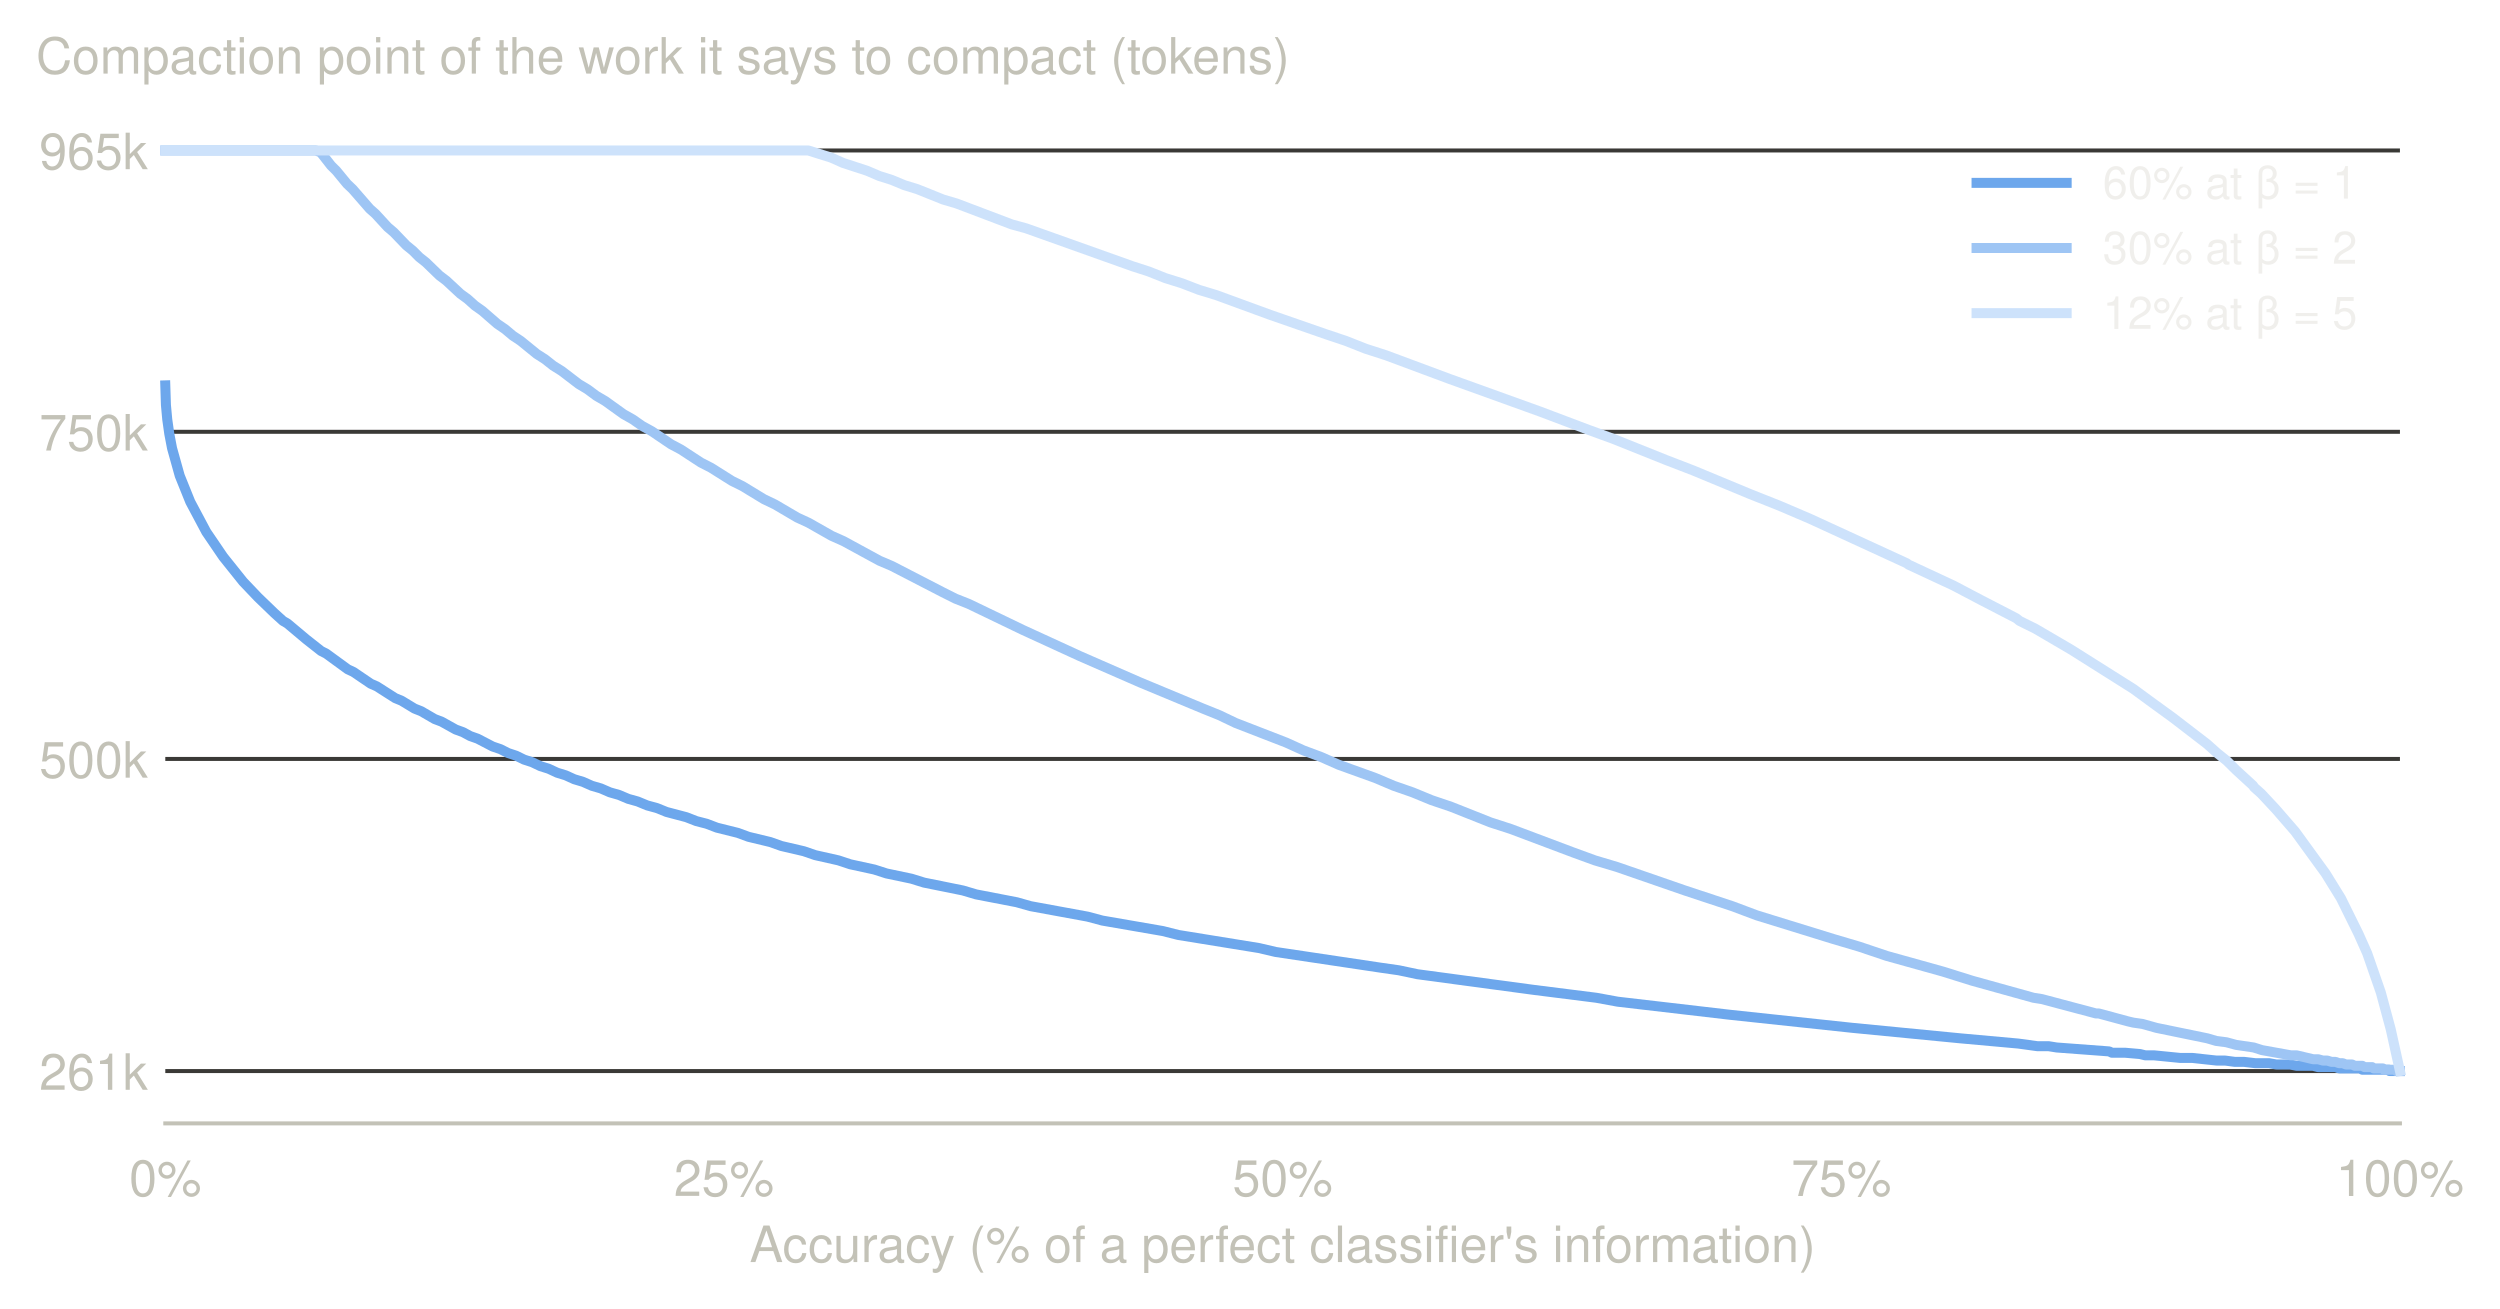
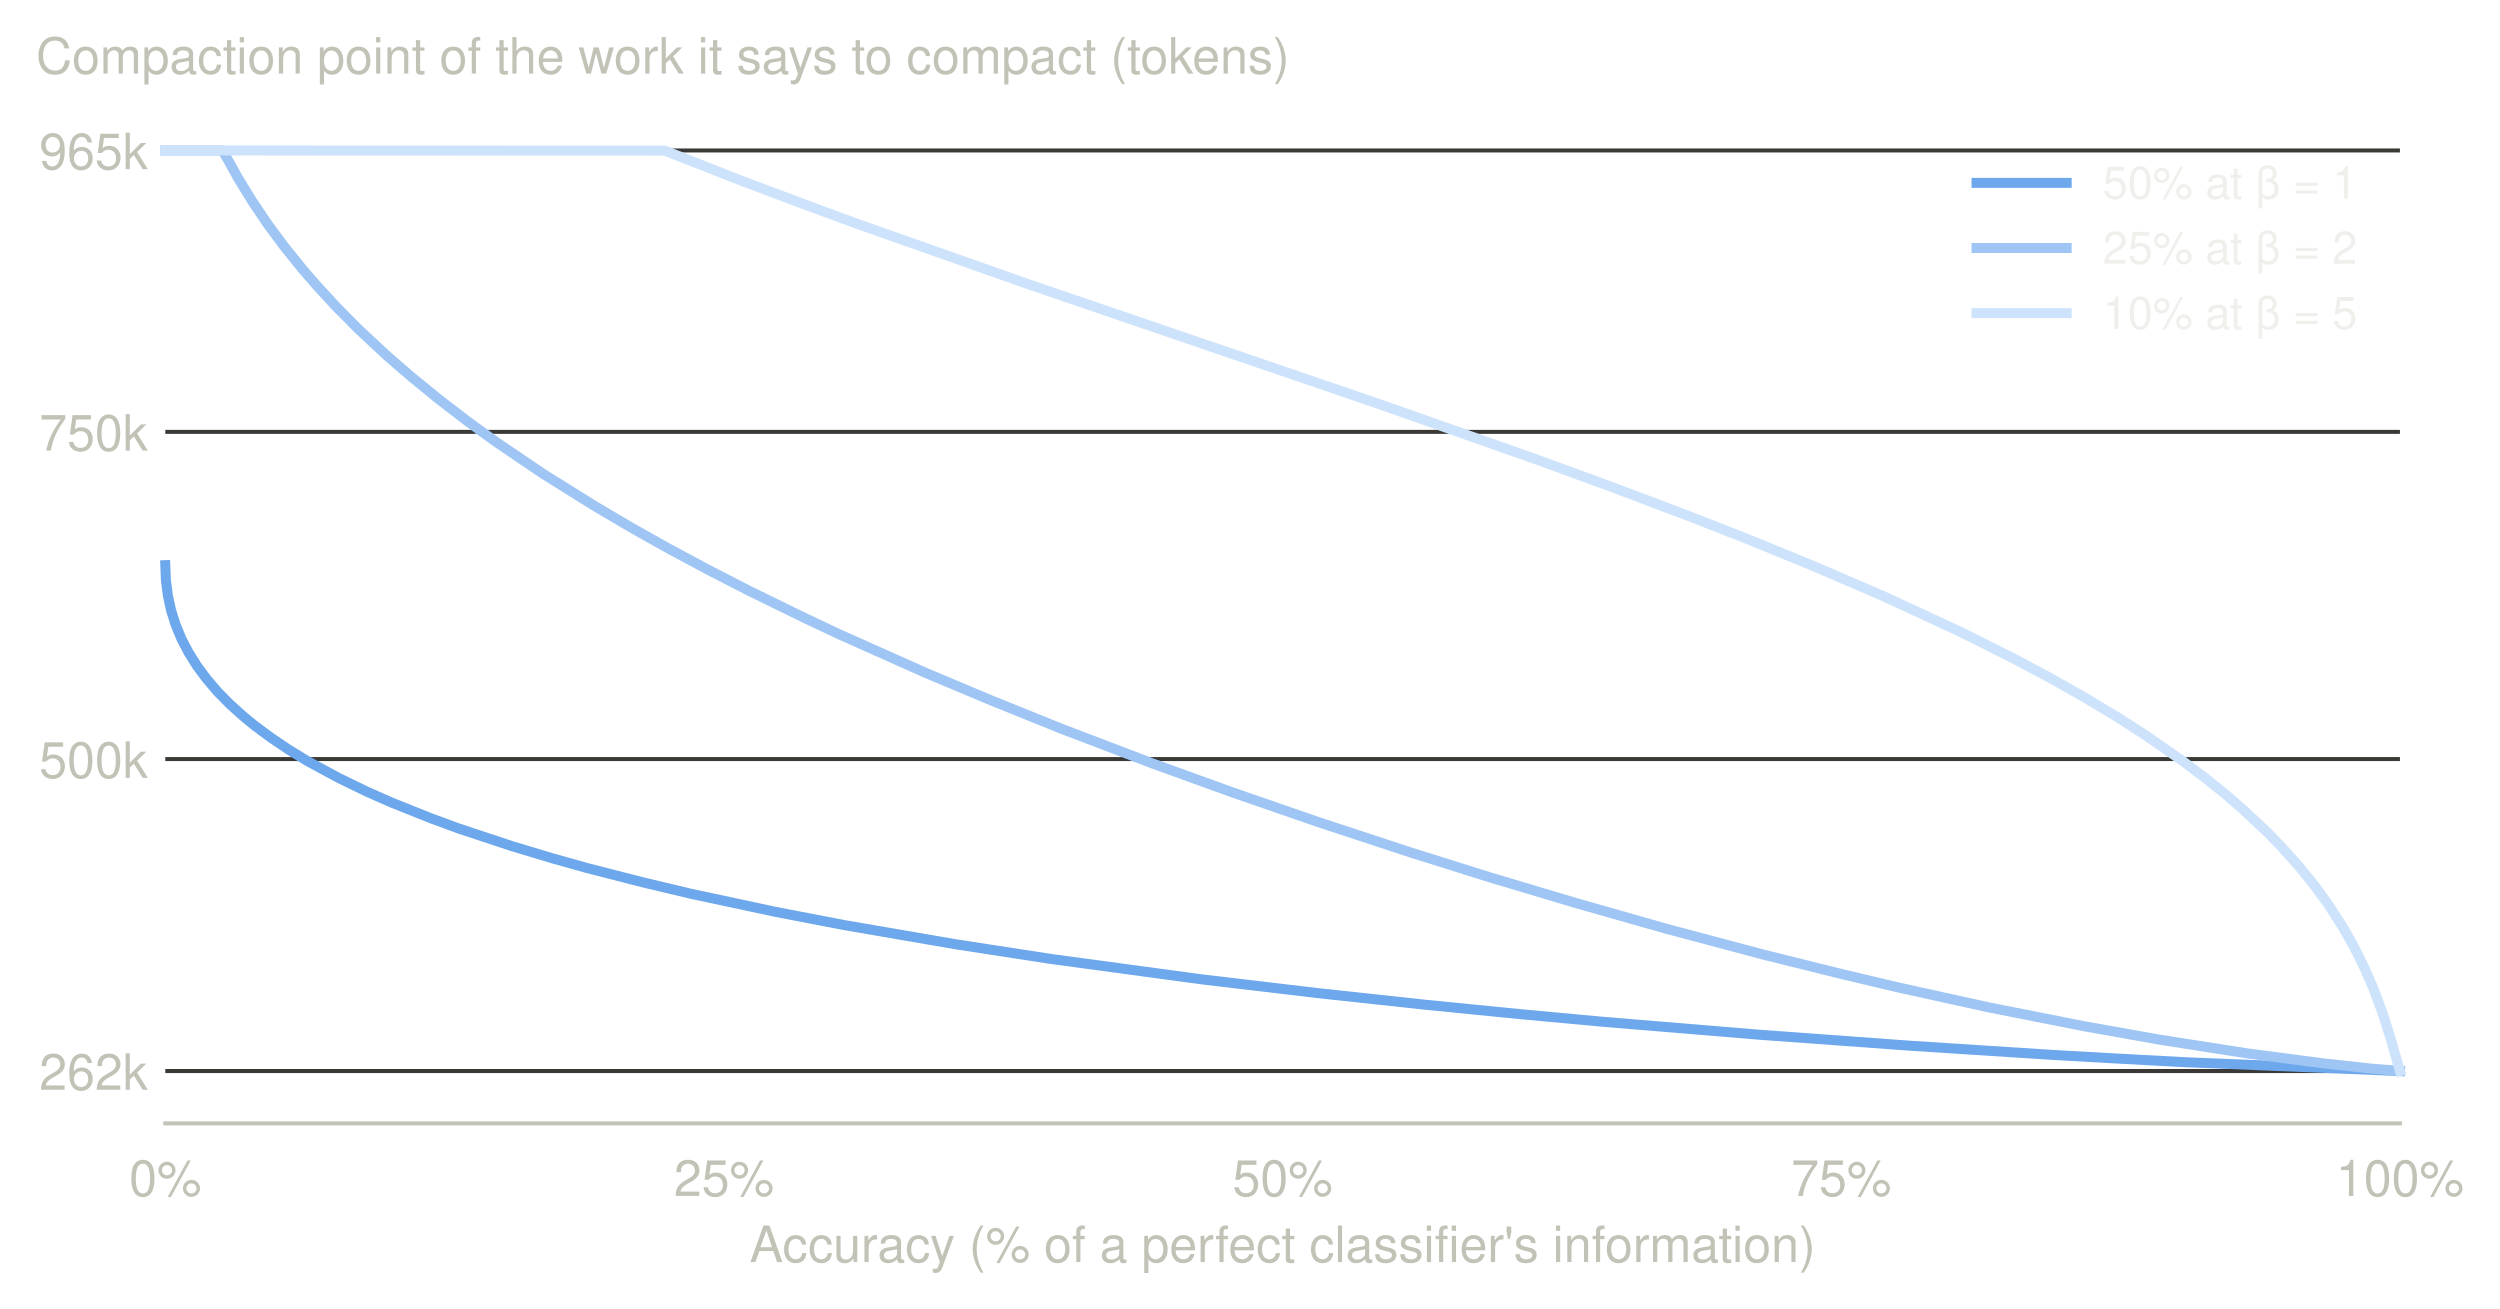
<svg xmlns="http://www.w3.org/2000/svg" width="499.408pt" height="261.454pt" viewBox="0 0 499.408 261.454" version="1.1">
  <defs>
    <style type="text/css">*{stroke-linejoin: round; stroke-linecap: butt}</style>
  </defs>
  <g id="figure_1">
    <g id="patch_1">
      <path d="M 0 261.454  L 499.408 261.454  L 499.408 0  L 0 0  L 0 261.454  z " style="fill: none" />
    </g>
    <g id="axes_1">
      <g id="patch_2">
        <path d="M 33.02 224.411  L 479.42 224.411  L 479.42 24.827  L 33.02 24.827  L 33.02 224.411  z " style="fill: none" />
      </g>
      <g id="matplotlib.axis_1">
        <g id="xtick_1">
          <g id="line2d_1" />
          <g id="text_1">
            <text style="font-size: 10px; font-family: 'Helvetica', 'Arial', 'DejaVu Sans'; text-anchor: middle; fill: #c3c2b7" x="33.02" y="238.911" transform="rotate(-0 33.02 238.9111)">0%</text>
          </g>
        </g>
        <g id="xtick_2">
          <g id="line2d_2" />
          <g id="text_2">
            <text style="font-size: 10px; font-family: 'Helvetica', 'Arial', 'DejaVu Sans'; text-anchor: middle; fill: #c3c2b7" x="144.62" y="238.911" transform="rotate(-0 144.62 238.9111)">25%</text>
          </g>
        </g>
        <g id="xtick_3">
          <g id="line2d_3" />
          <g id="text_3">
            <text style="font-size: 10px; font-family: 'Helvetica', 'Arial', 'DejaVu Sans'; text-anchor: middle; fill: #c3c2b7" x="256.22" y="238.911" transform="rotate(-0 256.22 238.9111)">50%</text>
          </g>
        </g>
        <g id="xtick_4">
          <g id="line2d_4" />
          <g id="text_4">
            <text style="font-size: 10px; font-family: 'Helvetica', 'Arial', 'DejaVu Sans'; text-anchor: middle; fill: #c3c2b7" x="367.82" y="238.911" transform="rotate(-0 367.82 238.9111)">75%</text>
          </g>
        </g>
        <g id="xtick_5">
          <g id="line2d_5" />
          <g id="text_5">
            <text style="font-size: 10px; font-family: 'Helvetica', 'Arial', 'DejaVu Sans'; text-anchor: middle; fill: #c3c2b7" x="479.42" y="238.911" transform="rotate(-0 479.42 238.9111)">100%</text>
          </g>
        </g>
        <g id="text_6">
          <text style="font-size: 10px; font-family: 'Helvetica', 'Arial', 'DejaVu Sans'; text-anchor: middle; fill: #c3c2b7" x="256.22" y="252.11" transform="rotate(-0 256.22 252.1103)">Accuracy (% of a perfect classifier's information)</text>
        </g>
      </g>
      <g id="matplotlib.axis_2">
        <g id="ytick_1">
          <g id="line2d_6">
-             <path d="M 33.02 213.955  L 479.42 213.955  " clip-path="url(#p38efda6e9a)" style="fill: none; stroke: #3a3936; stroke-width: 0.8; stroke-linecap: square" />
+             <path d="M 33.02 213.953  L 479.42 213.953  " clip-path="url(#p38efda6e9a)" style="fill: none; stroke: #3a3936; stroke-width: 0.8; stroke-linecap: square" />
          </g>
          <g id="line2d_7" />
          <g id="text_7">
-             <text style="font-size: 10px; font-family: 'Helvetica', 'Arial', 'DejaVu Sans'; text-anchor: end; fill: #c3c2b7" x="29.52" y="217.705" transform="rotate(-0 29.52 217.7053)">261k</text>
+             <text style="font-size: 10px; font-family: 'Helvetica', 'Arial', 'DejaVu Sans'; text-anchor: end; fill: #c3c2b7" x="29.52" y="217.703" transform="rotate(-0 29.52 217.7026)">262k</text>
          </g>
        </g>
        <g id="ytick_2">
          <g id="line2d_8">
-             <path d="M 33.02 151.604  L 479.42 151.604  " clip-path="url(#p38efda6e9a)" style="fill: none; stroke: #3a3936; stroke-width: 0.8; stroke-linecap: square" />
+             <path d="M 33.02 151.637  L 479.42 151.637  " clip-path="url(#p38efda6e9a)" style="fill: none; stroke: #3a3936; stroke-width: 0.8; stroke-linecap: square" />
          </g>
          <g id="line2d_9" />
          <g id="text_8">
-             <text style="font-size: 10px; font-family: 'Helvetica', 'Arial', 'DejaVu Sans'; text-anchor: end; fill: #c3c2b7" x="29.52" y="155.354" transform="rotate(-0 29.52 155.3539)">500k</text>
+             <text style="font-size: 10px; font-family: 'Helvetica', 'Arial', 'DejaVu Sans'; text-anchor: end; fill: #c3c2b7" x="29.52" y="155.387" transform="rotate(-0 29.52 155.3871)">500k</text>
          </g>
        </g>
        <g id="ytick_3">
          <g id="line2d_10">
-             <path d="M 33.02 86.255  L 479.42 86.255  " clip-path="url(#p38efda6e9a)" style="fill: none; stroke: #3a3936; stroke-width: 0.8; stroke-linecap: square" />
+             <path d="M 33.02 86.271  L 479.42 86.271  " clip-path="url(#p38efda6e9a)" style="fill: none; stroke: #3a3936; stroke-width: 0.8; stroke-linecap: square" />
          </g>
          <g id="line2d_11" />
          <g id="text_9">
-             <text style="font-size: 10px; font-family: 'Helvetica', 'Arial', 'DejaVu Sans'; text-anchor: end; fill: #c3c2b7" x="29.52" y="90.005" transform="rotate(-0 29.52 90.00504)">750k</text>
+             <text style="font-size: 10px; font-family: 'Helvetica', 'Arial', 'DejaVu Sans'; text-anchor: end; fill: #c3c2b7" x="29.52" y="90.021" transform="rotate(-0 29.52 90.02114)">750k</text>
          </g>
        </g>
        <g id="ytick_4">
          <g id="line2d_12">
-             <path d="M 33.02 30.055  L 479.42 30.055  " clip-path="url(#p38efda6e9a)" style="fill: none; stroke: #3a3936; stroke-width: 0.8; stroke-linecap: square" />
+             <path d="M 33.02 30.056  L 479.42 30.056  " clip-path="url(#p38efda6e9a)" style="fill: none; stroke: #3a3936; stroke-width: 0.8; stroke-linecap: square" />
          </g>
          <g id="line2d_13" />
          <g id="text_10">
-             <text style="font-size: 10px; font-family: 'Helvetica', 'Arial', 'DejaVu Sans'; text-anchor: end; fill: #c3c2b7" x="29.52" y="33.805" transform="rotate(-0 29.52 33.80502)">965k</text>
+             <text style="font-size: 10px; font-family: 'Helvetica', 'Arial', 'DejaVu Sans'; text-anchor: end; fill: #c3c2b7" x="29.52" y="33.806" transform="rotate(-0 29.52 33.80639)">965k</text>
          </g>
        </g>
        <g id="text_11">
          <text style="font-size: 10px; font-family: 'Helvetica', 'Arial', 'DejaVu Sans'; text-anchor: start; fill: #c3c2b7" x="7.2" y="14.7" transform="rotate(-0 7.2 14.7)">Compaction point of the work it says to compact (tokens)</text>
        </g>
      </g>
      <g id="line2d_14">
-         <path d="M 33.02 76.984  L 33.147 80.905  L 33.41 83.78  L 33.816 86.656  L 34.366 89.531  L 35.898 95.02  L 38.008 100.248  L 41.207 106.26  L 44.586 111.227  L 48.561 116.193  L 51.546 119.33  L 54.802 122.467  L 56.532 124.035  L 57.423 124.558  L 61.16 127.695  L 64.146 130.047  L 65.177 130.57  L 69.478 133.707  L 70.598 134.23  L 74.068 136.582  L 75.26 137.105  L 78.95 139.458  L 80.217 139.98  L 82.807 141.549  L 84.13 142.072  L 86.834 143.64  L 88.214 144.163  L 91.033 145.731  L 92.472 146.254  L 93.93 147.038  L 95.408 147.561  L 98.423 149.129  L 99.961 149.652  L 101.519 150.436  L 103.097 150.959  L 104.695 151.743  L 106.314 152.266  L 107.953 153.05  L 109.613 153.573  L 111.294 154.357  L 112.996 154.88  L 114.719 155.664  L 116.464 156.187  L 118.23 156.971  L 120.017 157.494  L 121.827 158.278  L 123.658 158.801  L 125.511 159.585  L 127.386 160.108  L 129.284 160.892  L 131.205 161.415  L 133.148 162.199  L 137.103 163.245  L 139.115 164.029  L 141.151 164.552  L 143.211 165.336  L 147.402 166.381  L 149.534 167.166  L 153.872 168.211  L 156.078 168.995  L 160.566 170.041  L 162.849 170.825  L 167.493 171.871  L 169.854 172.655  L 174.658 173.7  L 177.101 174.485  L 182.07 175.53  L 184.597 176.314  L 192.351 177.883  L 194.995 178.667  L 203.109 180.235  L 205.876 181.019  L 217.268 183.111  L 220.199 183.895  L 232.271 185.986  L 235.379 186.77  L 251.491 189.384  L 254.833 190.168  L 275.791 193.305  L 279.444 193.828  L 283.146 194.612  L 306.455 197.749  L 318.886 199.317  L 323.157 200.101  L 345.58 202.715  L 370.088 205.329  L 391.611 207.42  L 403.187 208.466  L 406.976 208.989  L 409.222 208.989  L 410.849 209.25  L 421.344 210.034  L 421.88 210.296  L 424.496 210.296  L 427.486 210.557  L 428.556 210.819  L 430.325 210.819  L 435.57 211.341  L 437.989 211.341  L 442.807 211.864  L 444.513 211.864  L 446.464 212.126  L 448.308 212.126  L 450.524 212.387  L 453.27 212.387  L 454.748 212.648  L 457.466 212.648  L 458.808 212.91  L 462.067 212.91  L 463.062 213.171  L 466.523 213.171  L 467.269 213.433  L 471.441 213.433  L 471.909 213.694  L 477.214 213.694  L 477.349 213.955  L 479.42 213.955  L 479.42 213.955  " style="fill: none; stroke: #6da7ec; stroke-width: 2; stroke-linecap: square" />
+         <path d="M 33.02 112.897  L 33.149 115.982  L 33.535 118.989  L 34.18 121.943  L 35.083 124.793  L 36.245 127.617  L 37.668 130.336  L 39.352 133.029  L 41.299 135.644  L 43.51 138.233  L 45.988 140.743  L 48.733 143.2  L 50.97 145.031  L 54.192 147.41  L 57.689 149.763  L 61.464 152.064  L 67.658 155.411  L 73.314 158.156  L 78.168 160.3  L 86.012 163.438  L 91.623 165.503  L 102.199 169.007  L 110.36 171.465  L 117.265 173.399  L 128.27 176.223  L 138.055 178.55  L 154.932 182.159  L 168.631 184.799  L 190.984 188.643  L 209.996 191.571  L 239.924 195.624  L 263.073 198.369  L 284.58 200.696  L 303.847 202.605  L 320.268 204.122  L 351.572 206.71  L 381.713 208.906  L 410.114 210.737  L 422.654 211.442  L 436.2 212.175  L 478.762 213.926  L 479.42 213.953  L 479.42 213.953  " style="fill: none; stroke: #6da7ec; stroke-width: 2; stroke-linecap: square" />
      </g>
      <g id="line2d_15">
-         <path d="M 33.02 30.055  L 63.086 30.055  L 64.084 30.456  L 66.131 33.07  L 67.181 34.115  L 69.333 36.729  L 70.436 37.775  L 73.851 41.696  L 75.025 42.741  L 77.427 45.355  L 78.656 46.401  L 81.169 49.015  L 82.453 50.06  L 83.756 51.367  L 85.077 52.413  L 87.777 55.027  L 89.155 56.072  L 91.969 58.686  L 93.405 59.732  L 94.861 61.039  L 96.337 62.085  L 99.347 64.698  L 100.882 65.744  L 102.437 67.051  L 104.012 68.097  L 107.225 70.711  L 108.862 71.756  L 110.52 73.063  L 112.199 74.109  L 115.62 76.723  L 117.363 77.768  L 119.128 79.075  L 120.914 80.121  L 124.553 82.735  L 126.406 83.78  L 128.281 85.087  L 130.18 86.133  L 134.045 88.747  L 136.012 89.792  L 140.018 92.406  L 142.057 93.452  L 146.207 96.066  L 148.319 97.112  L 152.619 99.725  L 154.806 100.771  L 159.259 103.385  L 161.525 104.431  L 166.136 107.045  L 168.482 108.09  L 175.687 112.011  L 178.145 113.057  L 188.271 118.285  L 190.877 119.592  L 193.514 120.637  L 204.38 125.865  L 215.776 131.093  L 227.738 136.321  L 240.306 141.549  L 243.549 142.856  L 246.832 144.424  L 256.943 148.345  L 260.402 149.913  L 263.908 151.22  L 267.461 152.789  L 274.715 155.403  L 278.418 156.971  L 282.174 158.278  L 285.983 159.846  L 289.848 161.153  L 297.751 164.29  L 301.792 165.597  L 314.3 170.302  L 318.604 171.871  L 322.981 173.178  L 336.57 177.883  L 346.047 181.019  L 350.923 182.849  L 366.158 187.554  L 371.458 189.123  L 376.882 190.952  L 388.136 194.089  L 393.988 195.919  L 406.211 199.317  L 407.884 199.579  L 418.703 202.454  L 419.257 202.454  L 425.052 204.022  L 426.159 204.284  L 427.99 204.545  L 430.78 205.329  L 440.945 207.42  L 442.72 207.943  L 444.752 208.205  L 446.673 208.727  L 450.219 209.25  L 451.853 209.773  L 457.648 210.819  L 458.789 210.819  L 462.11 211.603  L 463.1 211.603  L 464.032 211.864  L 464.917 211.864  L 465.75 212.126  L 466.536 212.126  L 467.279 212.387  L 467.978 212.387  L 468.642 212.648  L 469.854 212.648  L 470.413 212.91  L 471.898 212.91  L 472.336 213.171  L 473.86 213.171  L 474.188 213.433  L 476.007 213.433  L 476.211 213.694  L 478.551 213.694  L 478.699 213.955  L 479.42 213.955  L 479.42 213.955  " style="fill: none; stroke: #9ec5f4; stroke-width: 2; stroke-linecap: square" />
+         <path d="M 33.02 30.056  L 44.431 30.056  L 45.642 32.131  L 47.576 35.608  L 50.378 40.184  L 53.435 44.733  L 56.753 49.204  L 60.334 53.649  L 63.196 56.97  L 67.248 61.362  L 71.577 65.729  L 77.384 71.141  L 82.355 75.429  L 87.62 79.717  L 93.188 84.005  L 99.067 88.267  L 108.486 94.647  L 118.655 101  L 125.87 105.262  L 133.448 109.524  L 141.402 113.786  L 149.749 118.074  L 160.759 123.46  L 167.687 126.728  L 184.855 134.389  L 198.036 139.932  L 212.049 145.58  L 230.066 152.456  L 246.185 158.287  L 263.427 164.248  L 281.935 170.34  L 297.774 175.308  L 314.664 180.354  L 332.767 185.505  L 352.306 190.708  L 368.093 194.63  L 379.262 197.271  L 397.19 201.219  L 416.35 205.01  L 431.506 207.704  L 448.879 210.423  L 464.178 212.436  L 473.548 213.456  L 479.42 213.953  L 479.42 213.953  " style="fill: none; stroke: #9ec5f4; stroke-width: 2; stroke-linecap: square" />
      </g>
      <g id="line2d_16">
-         <path d="M 33.02 30.055  L 161.454 30.055  L 166.062 31.501  L 168.413 32.547  L 173.212 34.115  L 175.661 35.161  L 178.144 35.945  L 180.661 36.991  L 183.213 37.775  L 188.426 39.866  L 191.088 40.65  L 202.125 44.832  L 204.986 45.617  L 226.261 53.197  L 229.493 54.243  L 232.777 55.55  L 236.114 56.595  L 239.506 57.902  L 242.955 58.948  L 253.658 62.869  L 264.94 66.79  L 268.839 68.097  L 272.812 69.665  L 276.862 70.972  L 289.5 75.677  L 307.633 82.212  L 317.33 85.872  L 322.355 87.701  L 332.795 91.884  L 338.226 93.975  L 349.557 98.68  L 355.481 101.032  L 361.595 103.646  L 380.926 112.534  L 381.255 112.795  L 390.245 116.978  L 395.705 119.853  L 402.788 123.512  L 403.436 124.035  L 406.609 125.604  L 413.75 129.786  L 426.184 137.628  L 429.384 139.98  L 434.063 143.379  L 440.859 148.606  L 442.908 150.436  L 444.854 152.005  L 446.704 153.834  L 450.126 156.971  L 450.251 157.232  L 451.713 158.539  L 454.643 161.676  L 458.495 166.12  L 464.568 174.485  L 467.637 179.451  L 471.124 186.509  L 472.876 190.43  L 475.603 198.272  L 477.575 205.591  L 479.42 213.955  L 479.42 213.955  " style="fill: none; stroke: #cde2fb; stroke-width: 2; stroke-linecap: square" />
+         <path d="M 33.02 30.056  L 132.788 30.091  L 148.716 36.34  L 161.843 41.256  L 171.217 44.707  L 205.686 56.865  L 233.932 66.513  L 259.12 75.115  L 275.086 80.58  L 306.527 91.64  L 321.704 97.183  L 338.179 103.406  L 350.024 108.06  L 362.692 113.263  L 376.342 119.146  L 390.073 125.499  L 394.384 127.591  L 402.471 131.67  L 409.878 135.618  L 416.651 139.461  L 422.833 143.174  L 428.46 146.782  L 435.958 151.986  L 440.384 155.306  L 444.39 158.522  L 448.141 161.764  L 452.799 166.131  L 455.601 169.007  L 459.292 173.112  L 462.433 177.008  L 465.108 180.694  L 468.057 185.27  L 470.416 189.48  L 472.306 193.297  L 474.126 197.48  L 475.942 202.37  L 477.523 207.338  L 479.42 213.953  L 479.42 213.953  " style="fill: none; stroke: #cde2fb; stroke-width: 2; stroke-linecap: square" />
      </g>
      <g id="patch_3">
        <path d="M 33.02 224.411  L 479.42 224.411  " style="fill: none; stroke: #c3c2b7; stroke-width: 0.8; stroke-linejoin: miter; stroke-linecap: square" />
      </g>
      <g id="legend_1">
        <g id="line2d_17">
          <path d="M 394.842 36.527  L 403.842 36.527  L 412.842 36.527  " style="fill: none; stroke: #6da7ec; stroke-width: 2; stroke-linecap: square" />
        </g>
        <g id="text_12">
-           <text style="font-size: 9px; font-family: 'Helvetica', 'Arial', 'DejaVu Sans'; text-anchor: start; fill: #f0efec" x="420.043" y="39.677" transform="rotate(-0 420.0425 39.67711)">60% at β = 1</text>
+           <text style="font-size: 9px; font-family: 'Helvetica', 'Arial', 'DejaVu Sans'; text-anchor: start; fill: #f0efec" x="420.043" y="39.677" transform="rotate(-0 420.0425 39.67711)">50% at β = 1</text>
        </g>
        <g id="line2d_18">
          <path d="M 394.842 49.539  L 403.842 49.539  L 412.842 49.539  " style="fill: none; stroke: #9ec5f4; stroke-width: 2; stroke-linecap: square" />
        </g>
        <g id="text_13">
-           <text style="font-size: 9px; font-family: 'Helvetica', 'Arial', 'DejaVu Sans'; text-anchor: start; fill: #f0efec" x="420.043" y="52.689" transform="rotate(-0 420.0425 52.68914)">30% at β = 2</text>
+           <text style="font-size: 9px; font-family: 'Helvetica', 'Arial', 'DejaVu Sans'; text-anchor: start; fill: #f0efec" x="420.043" y="52.689" transform="rotate(-0 420.0425 52.68914)">25% at β = 2</text>
        </g>
        <g id="line2d_19">
          <path d="M 394.842 62.551  L 403.842 62.551  L 412.842 62.551  " style="fill: none; stroke: #cde2fb; stroke-width: 2; stroke-linecap: square" />
        </g>
        <g id="text_14">
-           <text style="font-size: 9px; font-family: 'Helvetica', 'Arial', 'DejaVu Sans'; text-anchor: start; fill: #f0efec" x="420.043" y="65.701" transform="rotate(-0 420.0425 65.70117)">12% at β = 5</text>
+           <text style="font-size: 9px; font-family: 'Helvetica', 'Arial', 'DejaVu Sans'; text-anchor: start; fill: #f0efec" x="420.043" y="65.701" transform="rotate(-0 420.0425 65.70117)">10% at β = 5</text>
        </g>
      </g>
    </g>
  </g>
  <defs>
    <clipPath id="p38efda6e9a">
      <rect x="33.02" y="24.827" width="446.4" height="199.584" />
    </clipPath>
  </defs>
</svg>
